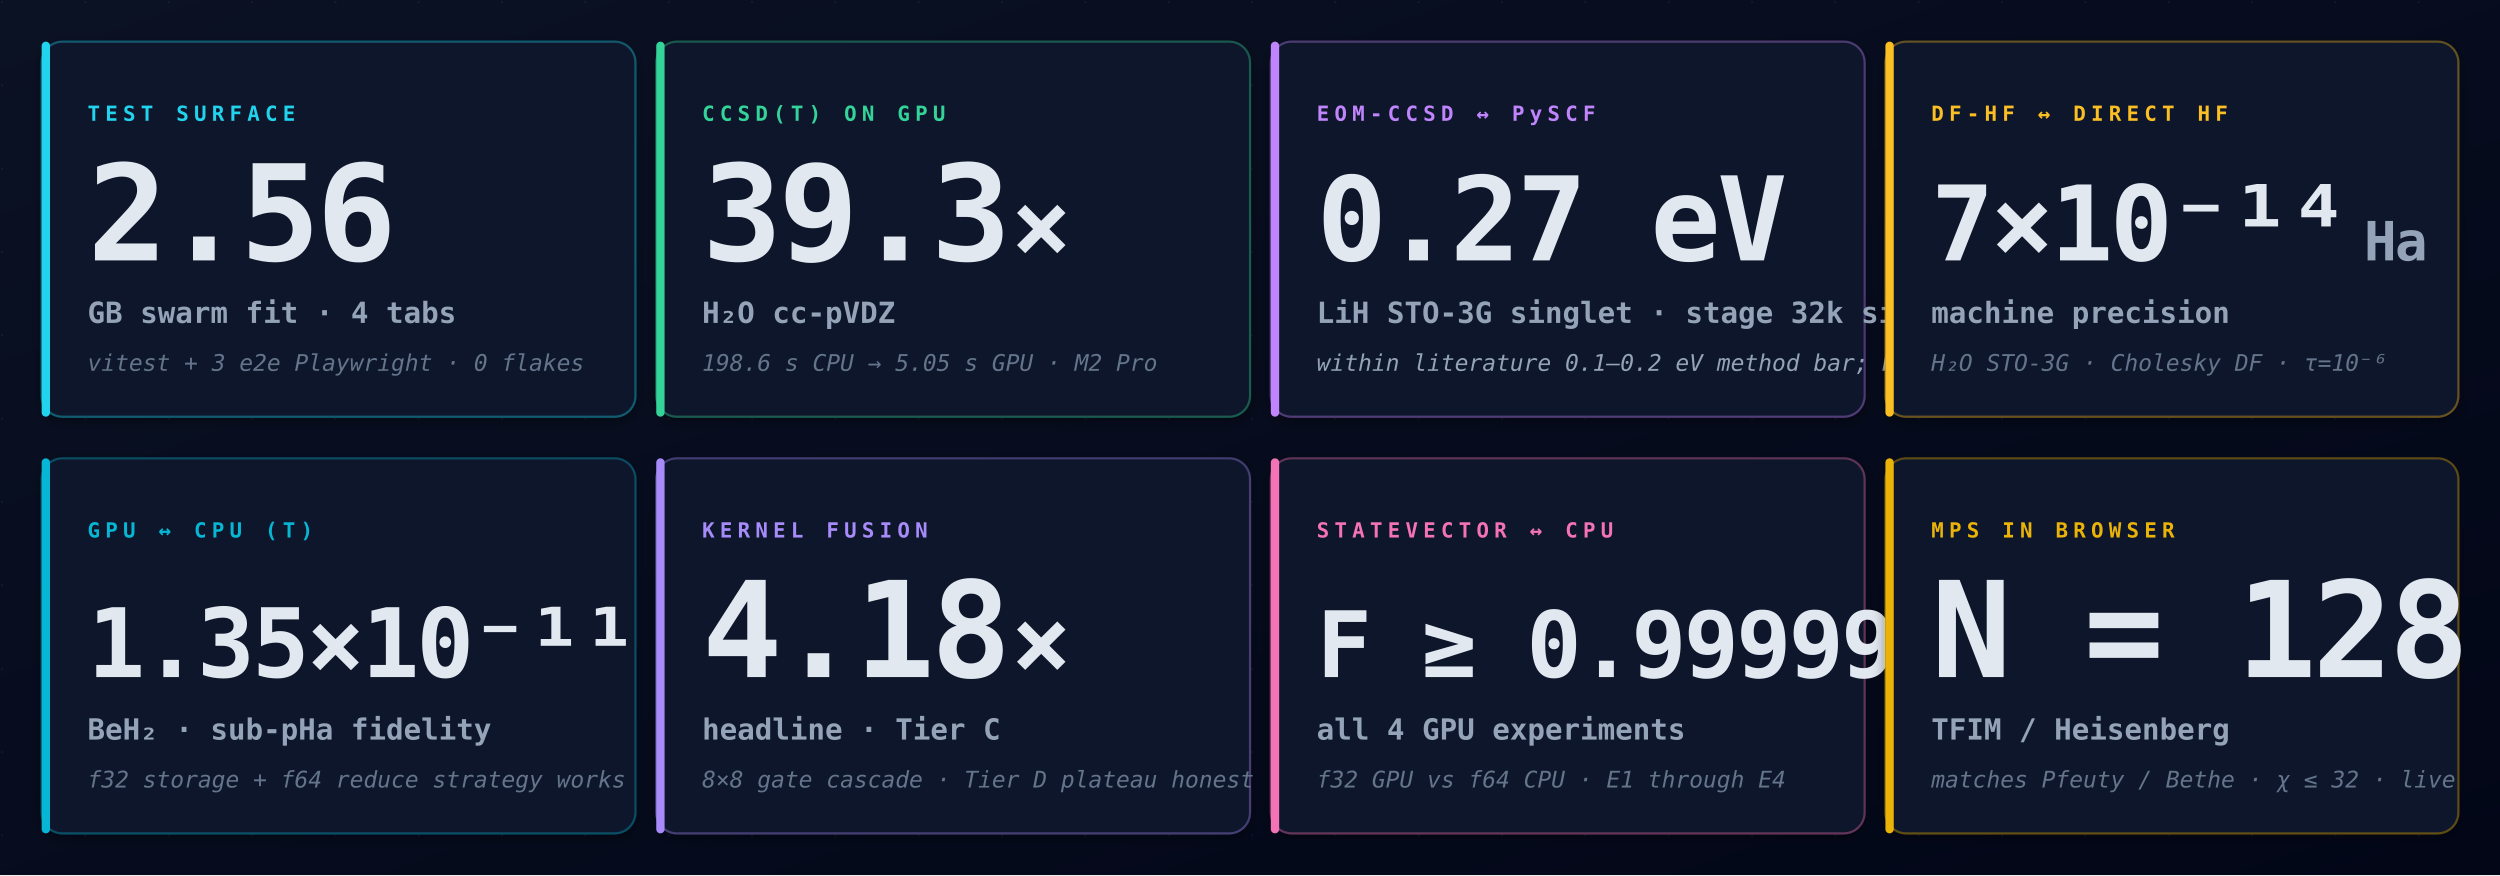
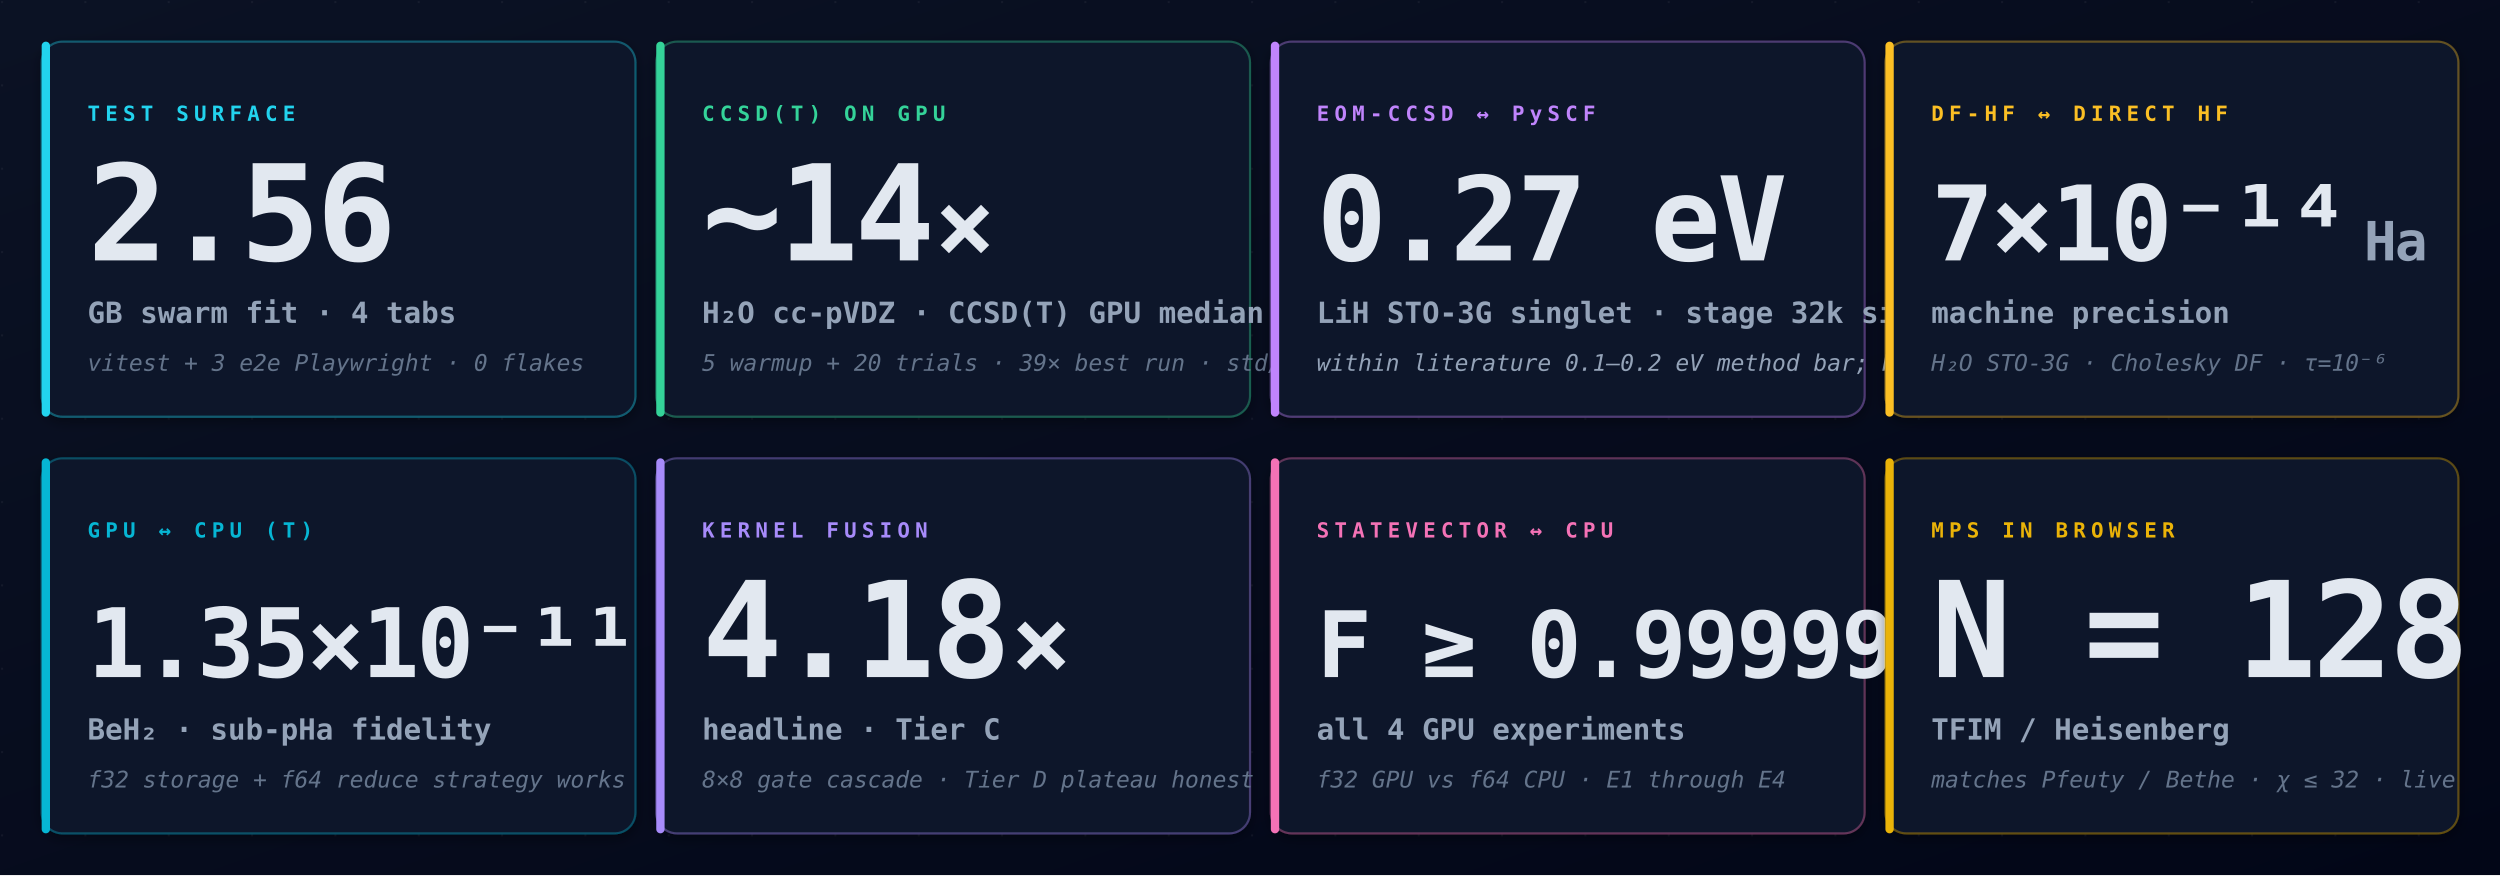
- <svg xmlns="http://www.w3.org/2000/svg" viewBox="0 0 1200 420" width="1200" height="420" role="img" aria-label="Key headline numbers: 2.56 GB swarm fit across 4 tabs, 39x CCSDT GPU, 1e-5 Ha EOM-CCSD vs FCI, 7e-14 Ha DF-HF, sub-pHa GPU/CPU, 4.18x fusion, F greater than 0.999999, N=128 MPS">
+ <svg xmlns="http://www.w3.org/2000/svg" viewBox="0 0 1200 420" width="1200" height="420" role="img" aria-label="Key headline numbers: 2.56 GB swarm fit across 4 tabs, ~14x median CCSDT GPU (noisy), 1e-5 Ha EOM-CCSD vs FCI, 7e-14 Ha DF-HF, sub-pHa GPU/CPU, 4.18x fusion, F greater than 0.999999, N=128 MPS">
  <defs>
    <linearGradient id="bgNum" x1="0" y1="0" x2="1" y2="1">
      <stop offset="0%" stop-color="#0b1224" />
      <stop offset="100%" stop-color="#020617" />
    </linearGradient>
    <pattern id="dotsNum" width="40" height="40" patternUnits="userSpaceOnUse">
      <circle cx="1" cy="1" r="0.55" fill="#ffffff" opacity="0.05" />
    </pattern>
    <filter id="cardShadow" x="-10%" y="-10%" width="120%" height="120%">
      <feDropShadow dx="0" dy="2" stdDeviation="3" flood-color="#000000" flood-opacity="0.4" />
    </filter>
  </defs>
  <rect width="1200" height="420" fill="url(#bgNum)" />
  <rect width="1200" height="420" fill="url(#dotsNum)" />
  <g font-family="ui-monospace, 'SF Mono', monospace">
    <g transform="translate(20 20)">
      <rect width="285" height="180" rx="10" fill="#0f172a" stroke="#22d3ee" stroke-opacity="0.35" filter="url(#cardShadow)" />
      <rect x="0" y="0" width="4" height="180" rx="2" fill="#22d3ee" />
      <text x="22" y="38" font-size="10" letter-spacing="0.25em" fill="#22d3ee" font-weight="600">TEST SURFACE</text>
      <text x="22" y="105" font-size="64" font-weight="800" fill="#e2e8f0" letter-spacing="-0.03em">2.56</text>
      <text x="22" y="135" font-size="14" font-weight="600" fill="#94a3b8">GB swarm fit · 4 tabs</text>
      <text x="22" y="158" font-size="11" fill="#64748b" font-style="italic">vitest + 3 e2e Playwright · 0 flakes</text>
    </g>
    <g transform="translate(315 20)">
      <rect width="285" height="180" rx="10" fill="#0f172a" stroke="#34d399" stroke-opacity="0.35" filter="url(#cardShadow)" />
      <rect x="0" y="0" width="4" height="180" rx="2" fill="#34d399" />
      <text x="22" y="38" font-size="10" letter-spacing="0.25em" fill="#34d399" font-weight="600">CCSD(T) ON GPU</text>
-       <text x="22" y="105" font-size="64" font-weight="800" fill="#e2e8f0" letter-spacing="-0.03em">39.3<tspan font-size="48">×</tspan>
+       <text x="22" y="105" font-size="64" font-weight="800" fill="#e2e8f0" letter-spacing="-0.03em">~14<tspan font-size="48">×</tspan>
      </text>
-       <text x="22" y="135" font-size="14" font-weight="600" fill="#94a3b8">H₂O cc-pVDZ</text>
-       <text x="22" y="158" font-size="11" fill="#64748b" font-style="italic">198.6 s CPU → 5.05 s GPU · M2 Pro</text>
+       <text x="22" y="135" font-size="14" font-weight="600" fill="#94a3b8">H₂O cc-pVDZ · CCSD(T) GPU median</text>
+       <text x="22" y="158" font-size="11" fill="#64748b" font-style="italic">5 warmup + 20 trials · 39× best run · std/median 42% noisy</text>
    </g>
    <g transform="translate(610 20)">
      <rect width="285" height="180" rx="10" fill="#0f172a" stroke="#c084fc" stroke-opacity="0.35" filter="url(#cardShadow)" />
      <rect x="0" y="0" width="4" height="180" rx="2" fill="#c084fc" />
      <text x="22" y="38" font-size="10" letter-spacing="0.25em" fill="#c084fc" font-weight="600">EOM-CCSD ↔ PySCF</text>
      <text x="22" y="105" font-size="56" font-weight="800" fill="#e2e8f0" letter-spacing="-0.03em">0.27 eV</text>
      <text x="22" y="135" font-size="14" font-weight="600" fill="#94a3b8">LiH STO-3G singlet · stage 32k sign-fix</text>
      <text x="22" y="158" font-size="11" fill="#94a3b8" font-style="italic">within literature 0.1–0.2 eV method bar; H₂O ~1.9 eV (open)</text>
    </g>
    <g transform="translate(905 20)">
      <rect width="275" height="180" rx="10" fill="#0f172a" stroke="#fbbf24" stroke-opacity="0.35" filter="url(#cardShadow)" />
      <rect x="0" y="0" width="4" height="180" rx="2" fill="#fbbf24" />
      <text x="22" y="38" font-size="10" letter-spacing="0.25em" fill="#fbbf24" font-weight="600">DF-HF ↔ DIRECT HF</text>
      <text x="22" y="105" font-size="50" font-weight="800" fill="#e2e8f0" letter-spacing="-0.03em">7×10⁻¹⁴<tspan font-size="26" fill="#94a3b8" dx="6">Ha</tspan>
      </text>
      <text x="22" y="135" font-size="14" font-weight="600" fill="#94a3b8">machine precision</text>
      <text x="22" y="158" font-size="11" fill="#64748b" font-style="italic">H₂O STO-3G · Cholesky DF · τ=10⁻⁶</text>
    </g>
    <g transform="translate(20 220)">
      <rect width="285" height="180" rx="10" fill="#0f172a" stroke="#06b6d4" stroke-opacity="0.35" filter="url(#cardShadow)" />
      <rect x="0" y="0" width="4" height="180" rx="2" fill="#06b6d4" />
      <text x="22" y="38" font-size="10" letter-spacing="0.25em" fill="#06b6d4" font-weight="600">GPU ↔ CPU (T)</text>
      <text x="22" y="105" font-size="46" font-weight="800" fill="#e2e8f0" letter-spacing="-0.03em">1.35×10⁻¹¹</text>
      <text x="22" y="135" font-size="14" font-weight="600" fill="#94a3b8">BeH₂ · sub-pHa fidelity</text>
      <text x="22" y="158" font-size="11" fill="#64748b" font-style="italic">f32 storage + f64 reduce strategy works</text>
    </g>
    <g transform="translate(315 220)">
      <rect width="285" height="180" rx="10" fill="#0f172a" stroke="#a78bfa" stroke-opacity="0.35" filter="url(#cardShadow)" />
      <rect x="0" y="0" width="4" height="180" rx="2" fill="#a78bfa" />
      <text x="22" y="38" font-size="10" letter-spacing="0.25em" fill="#a78bfa" font-weight="600">KERNEL FUSION</text>
      <text x="22" y="105" font-size="64" font-weight="800" fill="#e2e8f0" letter-spacing="-0.03em">4.18<tspan font-size="48">×</tspan>
      </text>
      <text x="22" y="135" font-size="14" font-weight="600" fill="#94a3b8">headline · Tier C</text>
      <text x="22" y="158" font-size="11" fill="#64748b" font-style="italic">8×8 gate cascade · Tier D plateau honest</text>
    </g>
    <g transform="translate(610 220)">
      <rect width="285" height="180" rx="10" fill="#0f172a" stroke="#f472b6" stroke-opacity="0.35" filter="url(#cardShadow)" />
      <rect x="0" y="0" width="4" height="180" rx="2" fill="#f472b6" />
      <text x="22" y="38" font-size="10" letter-spacing="0.25em" fill="#f472b6" font-weight="600">STATEVECTOR ↔ CPU</text>
      <text x="22" y="105" font-size="44" font-weight="800" fill="#e2e8f0" letter-spacing="-0.03em">F ≥ 0.999999</text>
      <text x="22" y="135" font-size="14" font-weight="600" fill="#94a3b8">all 4 GPU experiments</text>
      <text x="22" y="158" font-size="11" fill="#64748b" font-style="italic">f32 GPU vs f64 CPU · E1 through E4</text>
    </g>
    <g transform="translate(905 220)">
      <rect width="275" height="180" rx="10" fill="#0f172a" stroke="#eab308" stroke-opacity="0.35" filter="url(#cardShadow)" />
      <rect x="0" y="0" width="4" height="180" rx="2" fill="#eab308" />
      <text x="22" y="38" font-size="10" letter-spacing="0.25em" fill="#eab308" font-weight="600">MPS IN BROWSER</text>
      <text x="22" y="105" font-size="64" font-weight="800" fill="#e2e8f0" letter-spacing="-0.03em">N = 128</text>
      <text x="22" y="135" font-size="14" font-weight="600" fill="#94a3b8">TFIM / Heisenberg</text>
      <text x="22" y="158" font-size="11" fill="#64748b" font-style="italic">matches Pfeuty / Bethe · χ ≤ 32 · live</text>
    </g>
  </g>
</svg>
